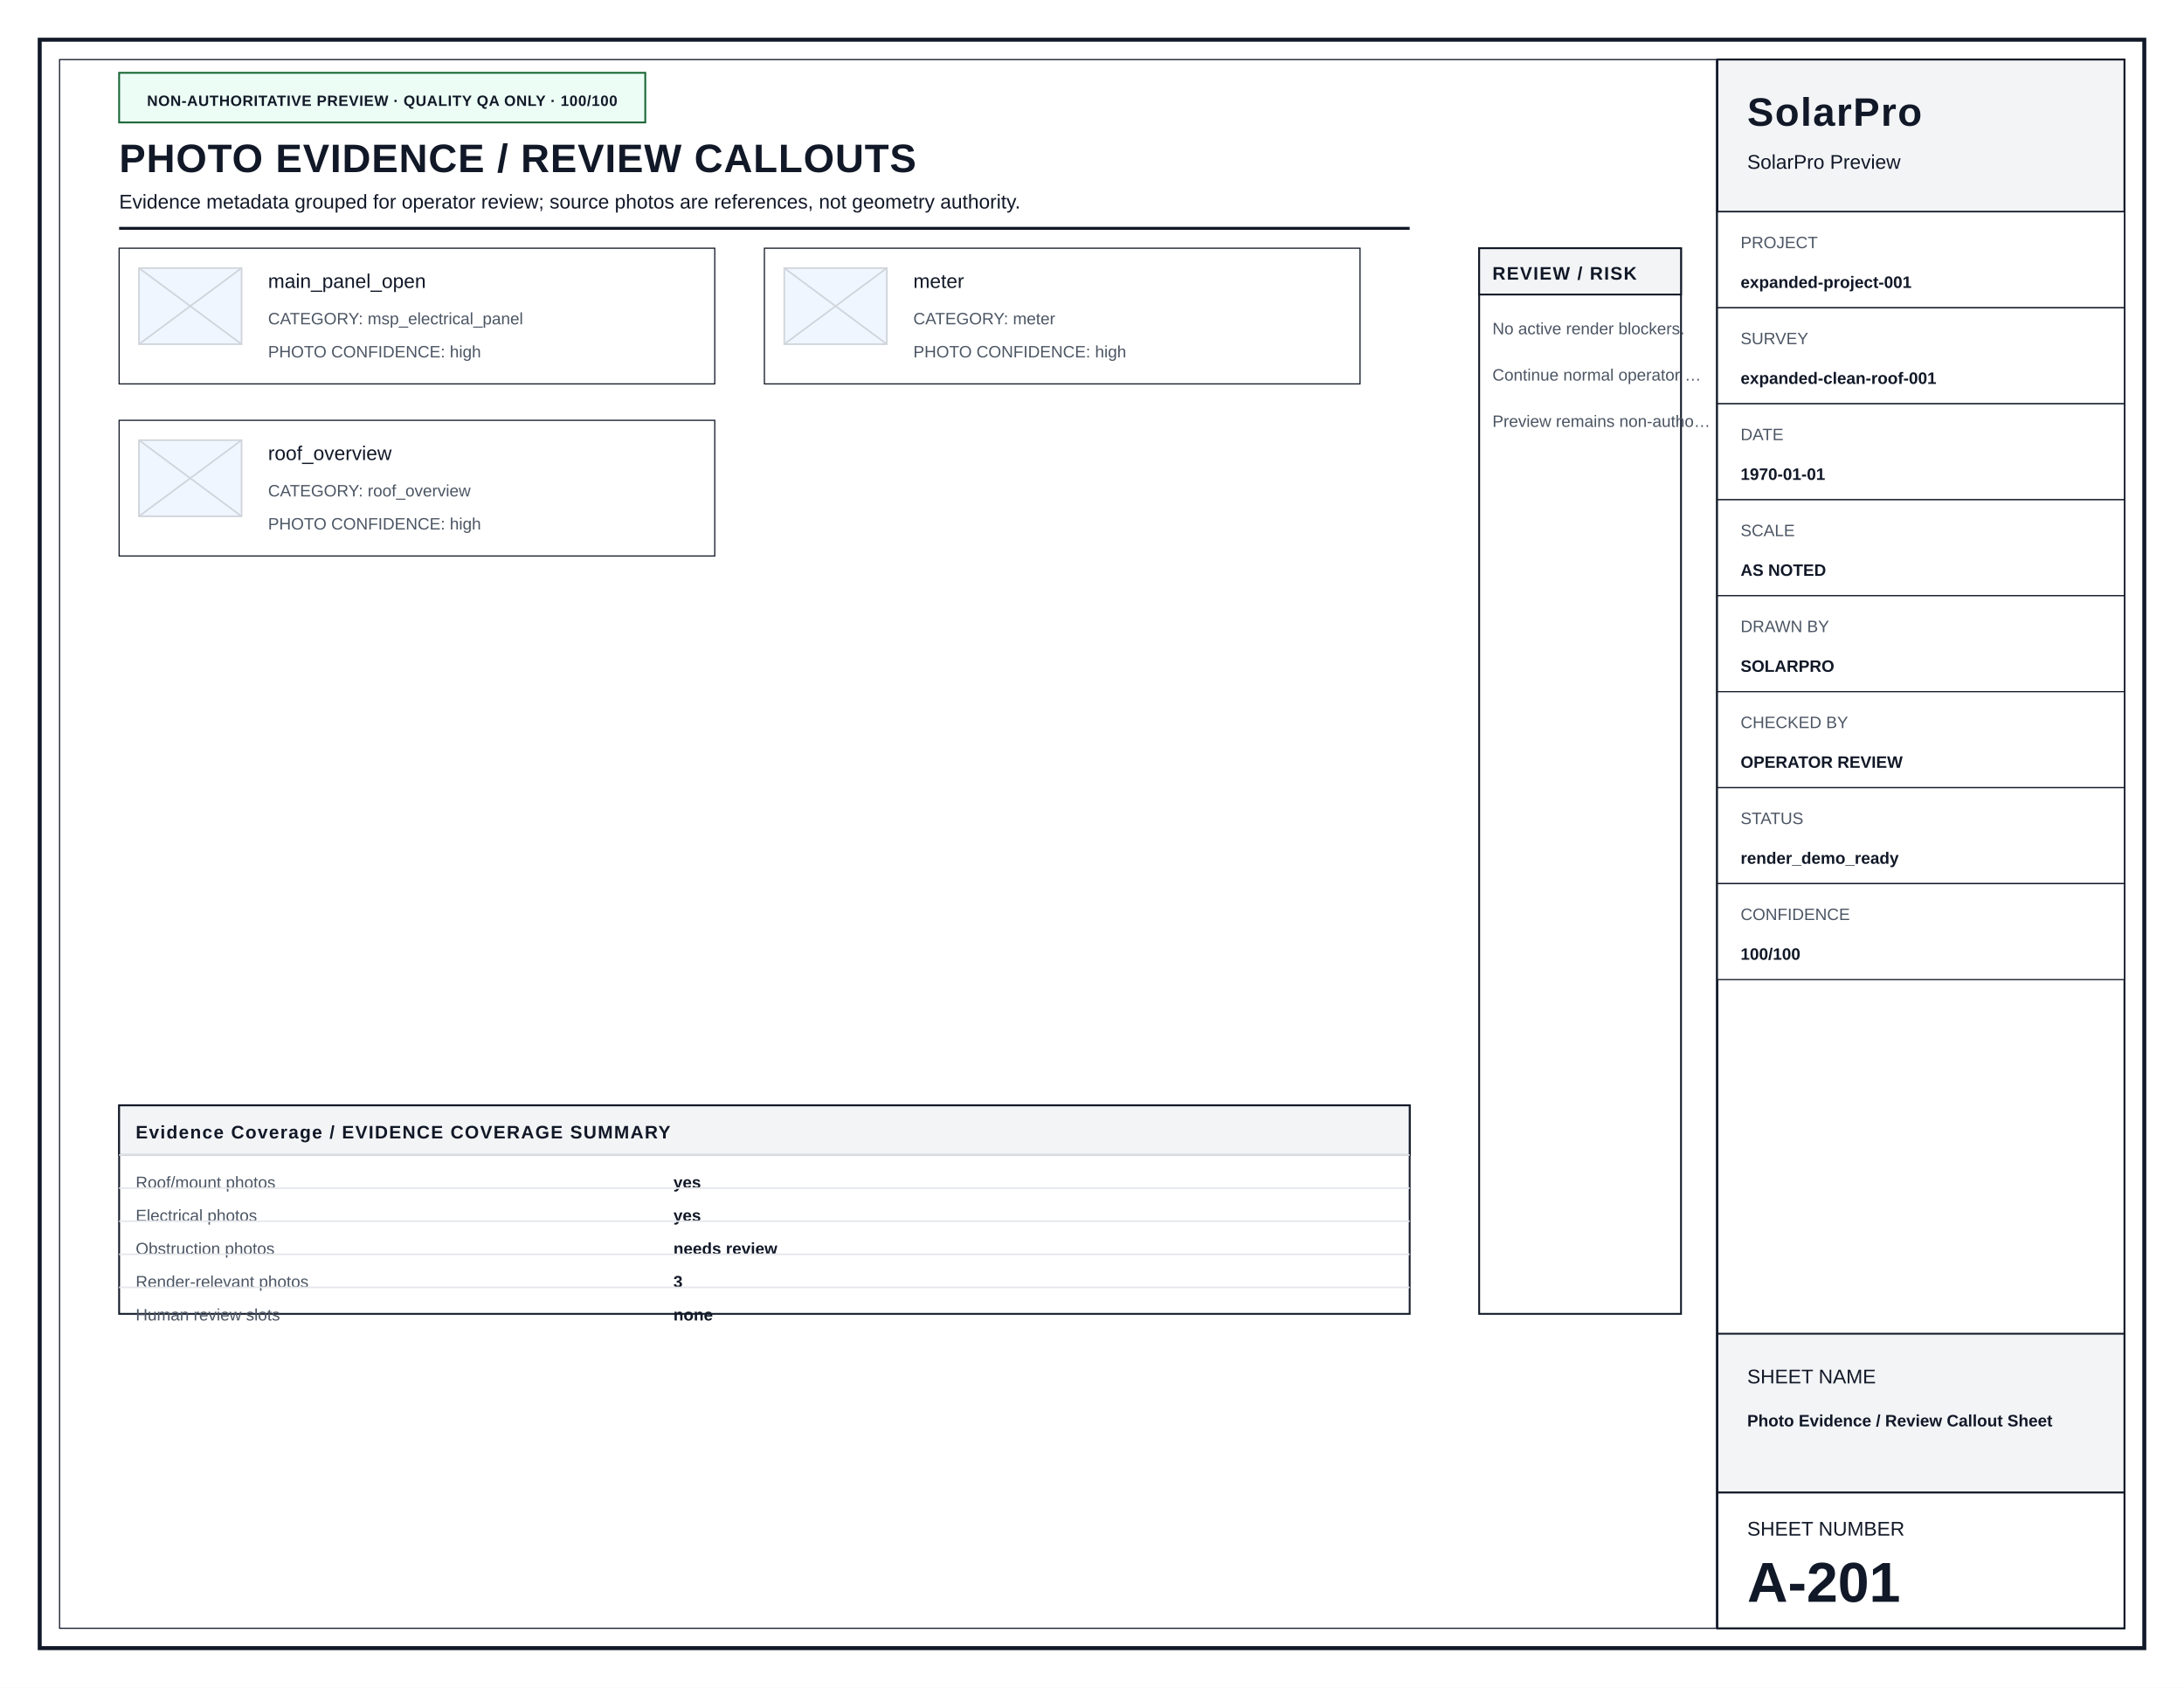
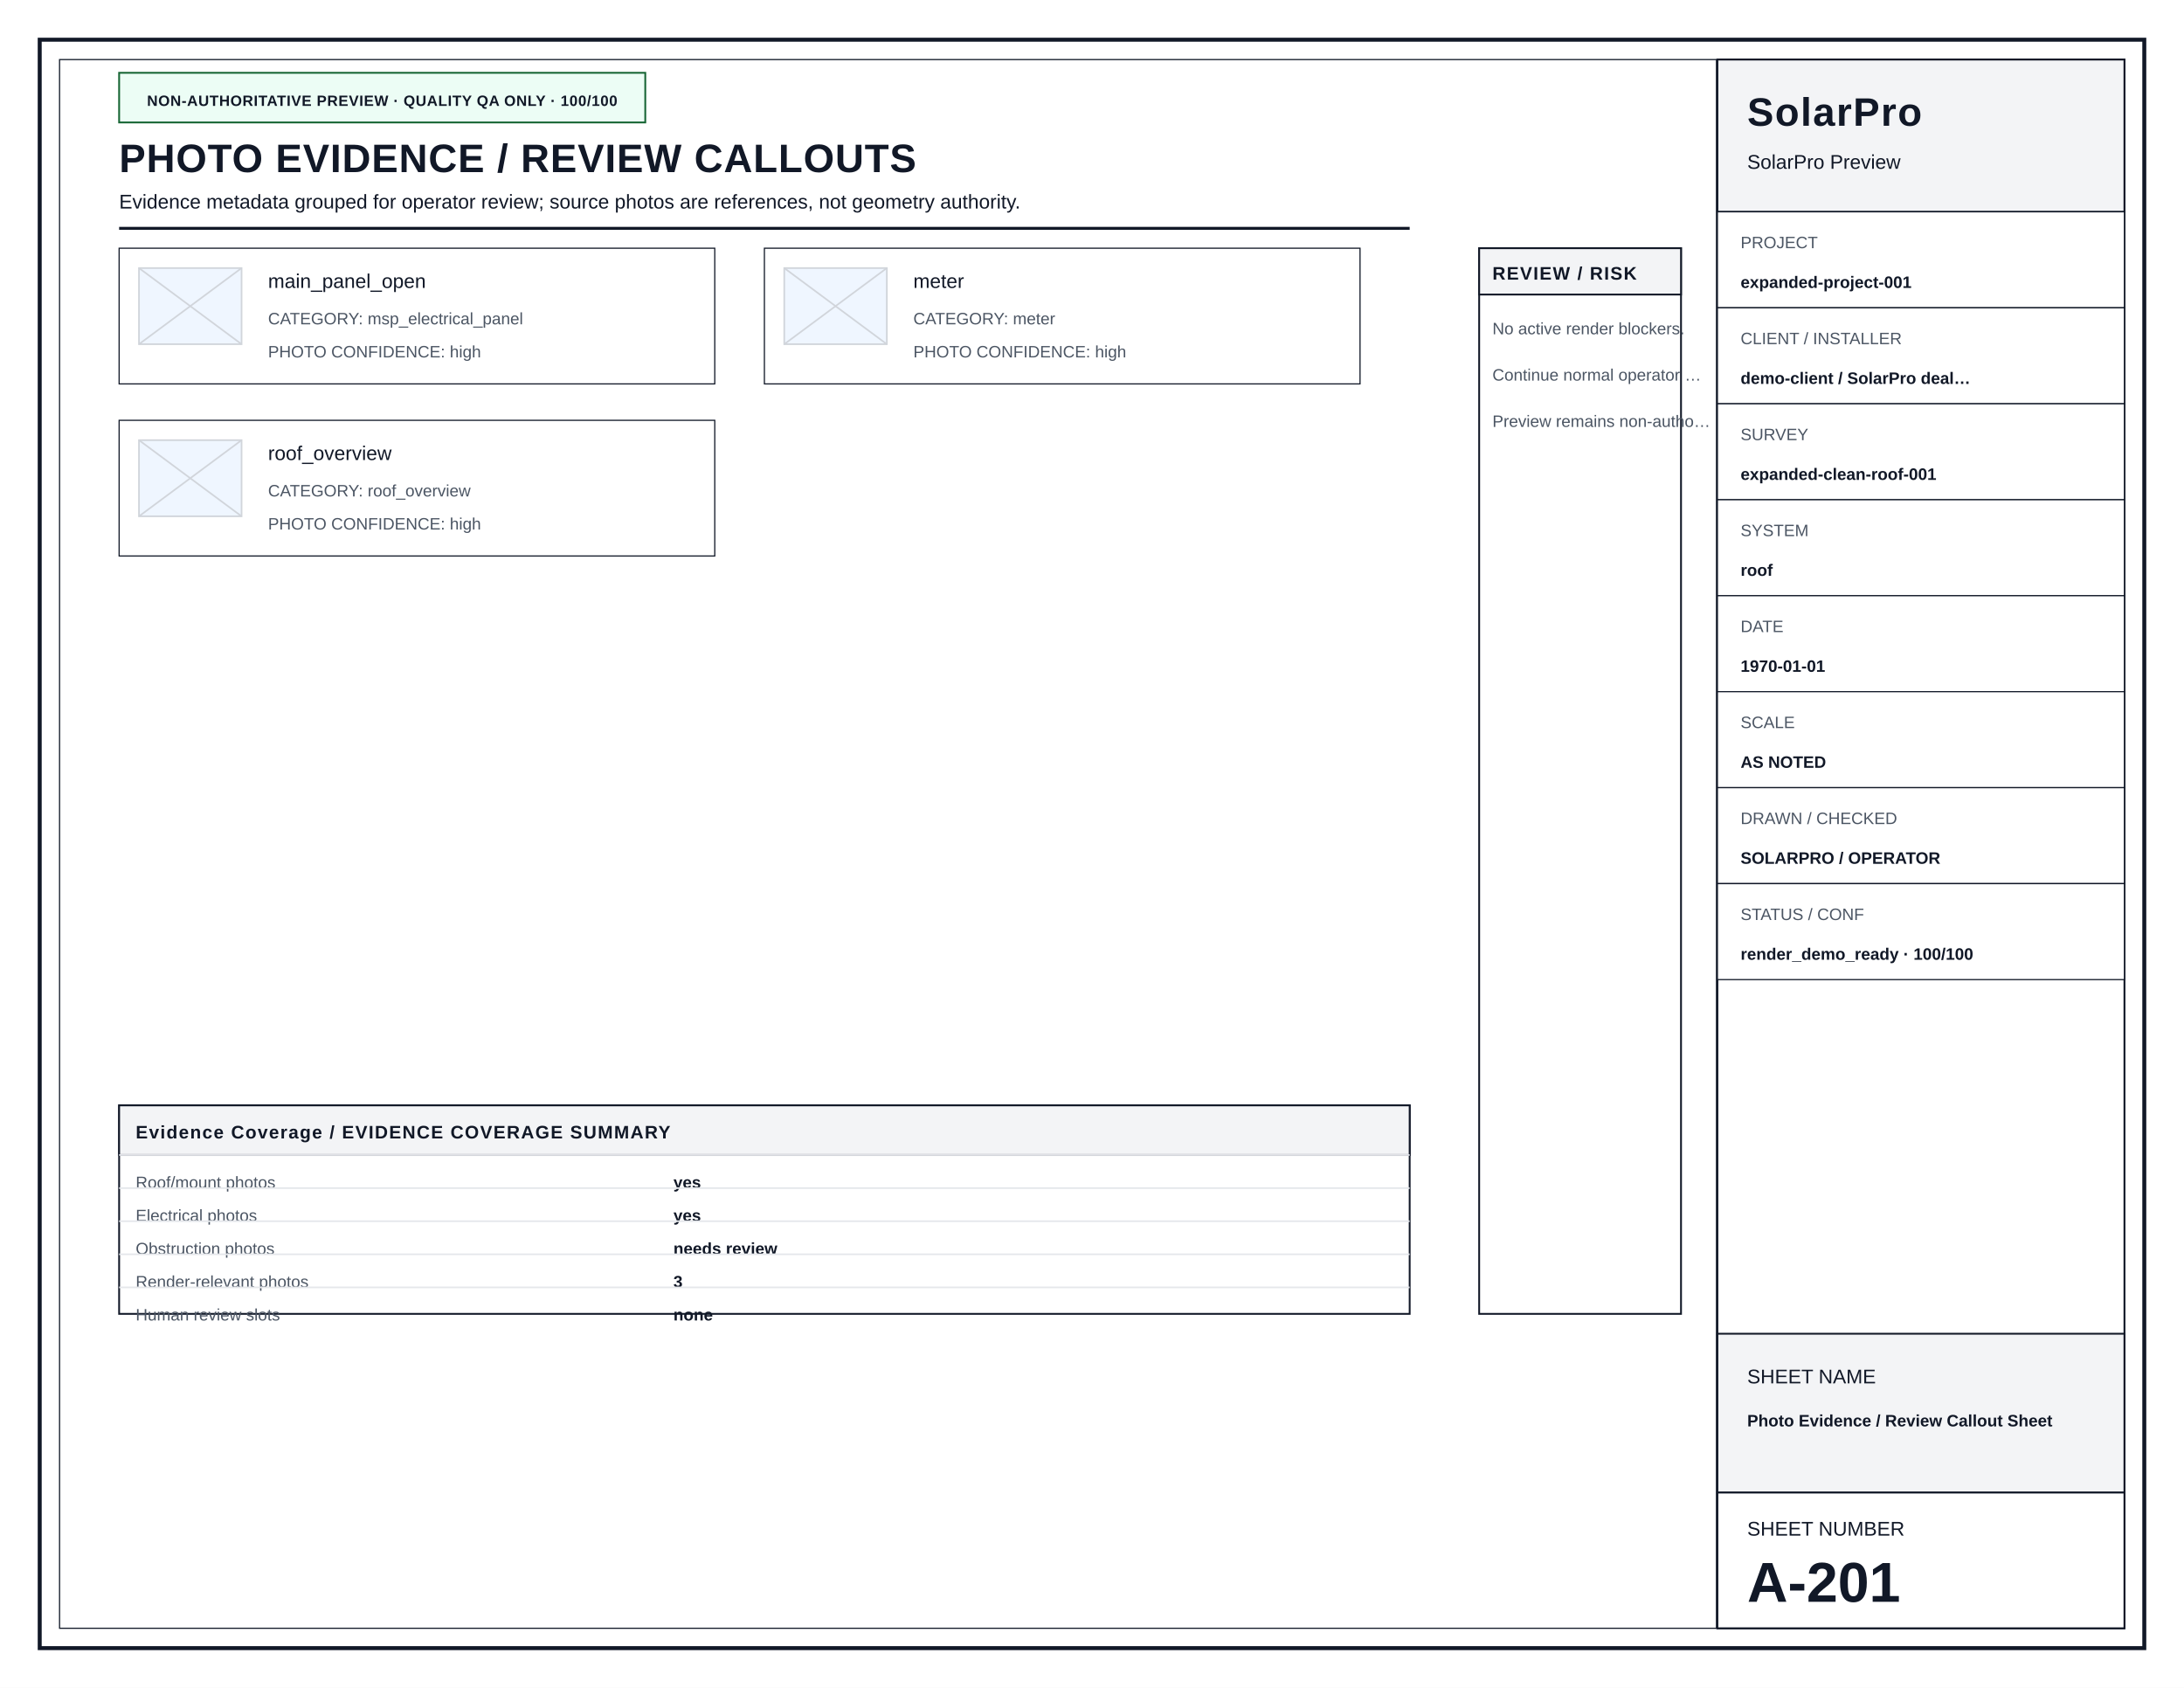
<svg xmlns="http://www.w3.org/2000/svg" width="1320" height="1020" viewBox="0 0 1320 1020" role="img">
  <defs>
    <style>.title{font:800 24px Arial,sans-serif;letter-spacing:.8px;fill:#111827}.drawingTitle{font:800 24px Arial,sans-serif;letter-spacing:.5px;fill:#111827}.sheetno{font:900 34px Arial,sans-serif;fill:#111827}.metric{font:800 24px Arial,sans-serif;fill:#111827}.panelTitle{font:800 14px Arial,sans-serif;letter-spacing:.4px;fill:#111827}.tableHead{font:800 11px Arial,sans-serif;letter-spacing:.7px;fill:#111827}.label{font:800 14px Arial,sans-serif;fill:#111827}.small{font:12px Arial,sans-serif;fill:#111827}.tiny{font:10px Arial,sans-serif;fill:#4b5563}.tinyStrong{font:700 10px Arial,sans-serif;fill:#111827}.callout{font:700 10.5px Arial,sans-serif;letter-spacing:.3px;fill:#111827}.badge{font:700 12px Arial,sans-serif;fill:#111827}.stamp{font:800 9px Arial,sans-serif;letter-spacing:.3px;fill:#111827}</style>
  </defs>
  <rect width="100%" height="100%" fill="#ffffff" />
  <g>
    <rect x="24" y="24" width="1272" height="972" fill="none" stroke="#111827" stroke-width="2.4" />
    <rect x="36" y="36" width="1248" height="948" fill="none" stroke="#111827" stroke-width="0.7" />
    <line x1="1038" y1="36" x2="1038" y2="984" stroke="#111827" stroke-width="1.8" />
  </g>
  <text x="72" y="104" class="drawingTitle">PHOTO EVIDENCE / REVIEW CALLOUTS</text>
  <text x="72" y="126" class="small">Evidence metadata grouped for operator review; source photos are references, not geometry authority.</text>
  <line x1="72" y1="138" x2="852" y2="138" stroke="#111827" stroke-width="1.8" />
  <g>
    <rect x="72" y="150" width="360" height="82" fill="#fff" stroke="#111827" stroke-width="0.7" />
    <rect x="84" y="162" width="62" height="46" fill="#eff6ff" stroke="#d1d5db" />
    <line x1="84" y1="162" x2="146" y2="208" stroke="#d1d5db" />
    <line x1="146" y1="162" x2="84" y2="208" stroke="#d1d5db" />
    <text x="162" y="174" class="small">main_panel_open</text>
    <text x="162" y="196" class="tiny">CATEGORY: msp_electrical_panel</text>
    <text x="162" y="216" class="tiny">PHOTO CONFIDENCE: high</text>
  </g>
  <g>
    <rect x="462" y="150" width="360" height="82" fill="#fff" stroke="#111827" stroke-width="0.7" />
    <rect x="474" y="162" width="62" height="46" fill="#eff6ff" stroke="#d1d5db" />
    <line x1="474" y1="162" x2="536" y2="208" stroke="#d1d5db" />
    <line x1="536" y1="162" x2="474" y2="208" stroke="#d1d5db" />
    <text x="552" y="174" class="small">meter</text>
    <text x="552" y="196" class="tiny">CATEGORY: meter</text>
    <text x="552" y="216" class="tiny">PHOTO CONFIDENCE: high</text>
  </g>
  <g>
    <rect x="72" y="254" width="360" height="82" fill="#fff" stroke="#111827" stroke-width="0.7" />
    <rect x="84" y="266" width="62" height="46" fill="#eff6ff" stroke="#d1d5db" />
    <line x1="84" y1="266" x2="146" y2="312" stroke="#d1d5db" />
    <line x1="146" y1="266" x2="84" y2="312" stroke="#d1d5db" />
    <text x="162" y="278" class="small">roof_overview</text>
    <text x="162" y="300" class="tiny">CATEGORY: roof_overview</text>
    <text x="162" y="320" class="tiny">PHOTO CONFIDENCE: high</text>
  </g>
  <g>
    <rect x="72" y="668" width="780" height="126" fill="#fff" stroke="#111827" stroke-width="1.1" />
    <rect x="72" y="668" width="780" height="30" fill="#f3f4f6" stroke="#111827" stroke-width="1.1" />
    <text x="82" y="688" class="tableHead">Evidence Coverage / EVIDENCE COVERAGE SUMMARY</text>
    <line x1="72" y1="698" x2="852" y2="698" stroke="#e5e7eb" />
    <text x="82" y="718" class="tiny">Roof/mount photos</text>
    <text x="407" y="718" class="tinyStrong">yes</text>
    <line x1="72" y1="718" x2="852" y2="718" stroke="#e5e7eb" />
    <text x="82" y="738" class="tiny">Electrical photos</text>
    <text x="407" y="738" class="tinyStrong">yes</text>
    <line x1="72" y1="738" x2="852" y2="738" stroke="#e5e7eb" />
    <text x="82" y="758" class="tiny">Obstruction photos</text>
    <text x="407" y="758" class="tinyStrong">needs review</text>
    <line x1="72" y1="758" x2="852" y2="758" stroke="#e5e7eb" />
    <text x="82" y="778" class="tiny">Render-relevant photos</text>
    <text x="407" y="778" class="tinyStrong">3</text>
    <line x1="72" y1="778" x2="852" y2="778" stroke="#e5e7eb" />
    <text x="82" y="798" class="tiny">Human review slots</text>
    <text x="407" y="798" class="tinyStrong">none</text>
  </g>
  <g>
    <rect x="894" y="150" width="122" height="644" fill="#fff" stroke="#111827" stroke-width="1.1" />
    <rect x="894" y="150" width="122" height="28" fill="#f3f4f6" stroke="#111827" stroke-width="1.1" />
    <text x="902" y="169" class="tableHead">REVIEW / RISK</text>
    <text x="902" y="202" class="tiny">No active render blockers.</text>
    <text x="902" y="230" class="tiny">Continue normal operator …</text>
    <text x="902" y="258" class="tiny">Preview remains non-autho…</text>
  </g>
  <g>
    <rect x="1038" y="36" width="246" height="948" fill="#fff" stroke="#111827" stroke-width="1.1" />
    <rect x="1038" y="36" width="246" height="92" fill="#f3f4f6" stroke="#111827" stroke-width="1.1" />
    <text x="1056" y="76" class="title">SolarPro</text>
    <text x="1056" y="102" class="small">SolarPro Preview</text>
    <rect x="1038" y="128" width="246" height="58" fill="#fff" stroke="#111827" stroke-width="0.7" />
    <text x="1052" y="150" class="tiny">PROJECT</text>
    <text x="1052" y="174" class="tinyStrong">expanded-project-001</text>
    <rect x="1038" y="186" width="246" height="58" fill="#fff" stroke="#111827" stroke-width="0.7" />
-     <text x="1052" y="208" class="tiny">SURVEY</text>
-     <text x="1052" y="232" class="tinyStrong">expanded-clean-roof-001</text>
+     <text x="1052" y="208" class="tiny">CLIENT / INSTALLER</text>
+     <text x="1052" y="232" class="tinyStrong">demo-client / SolarPro deal…</text>
    <rect x="1038" y="244" width="246" height="58" fill="#fff" stroke="#111827" stroke-width="0.7" />
-     <text x="1052" y="266" class="tiny">DATE</text>
-     <text x="1052" y="290" class="tinyStrong">1970-01-01</text>
+     <text x="1052" y="266" class="tiny">SURVEY</text>
+     <text x="1052" y="290" class="tinyStrong">expanded-clean-roof-001</text>
    <rect x="1038" y="302" width="246" height="58" fill="#fff" stroke="#111827" stroke-width="0.7" />
-     <text x="1052" y="324" class="tiny">SCALE</text>
-     <text x="1052" y="348" class="tinyStrong">AS NOTED</text>
+     <text x="1052" y="324" class="tiny">SYSTEM</text>
+     <text x="1052" y="348" class="tinyStrong">roof</text>
    <rect x="1038" y="360" width="246" height="58" fill="#fff" stroke="#111827" stroke-width="0.7" />
-     <text x="1052" y="382" class="tiny">DRAWN BY</text>
-     <text x="1052" y="406" class="tinyStrong">SOLARPRO</text>
+     <text x="1052" y="382" class="tiny">DATE</text>
+     <text x="1052" y="406" class="tinyStrong">1970-01-01</text>
    <rect x="1038" y="418" width="246" height="58" fill="#fff" stroke="#111827" stroke-width="0.7" />
-     <text x="1052" y="440" class="tiny">CHECKED BY</text>
-     <text x="1052" y="464" class="tinyStrong">OPERATOR REVIEW</text>
+     <text x="1052" y="440" class="tiny">SCALE</text>
+     <text x="1052" y="464" class="tinyStrong">AS NOTED</text>
    <rect x="1038" y="476" width="246" height="58" fill="#fff" stroke="#111827" stroke-width="0.7" />
-     <text x="1052" y="498" class="tiny">STATUS</text>
-     <text x="1052" y="522" class="tinyStrong">render_demo_ready</text>
+     <text x="1052" y="498" class="tiny">DRAWN / CHECKED</text>
+     <text x="1052" y="522" class="tinyStrong">SOLARPRO / OPERATOR</text>
    <rect x="1038" y="534" width="246" height="58" fill="#fff" stroke="#111827" stroke-width="0.7" />
-     <text x="1052" y="556" class="tiny">CONFIDENCE</text>
-     <text x="1052" y="580" class="tinyStrong">100/100</text>
+     <text x="1052" y="556" class="tiny">STATUS / CONF</text>
+     <text x="1052" y="580" class="tinyStrong">render_demo_ready · 100/100</text>
    <rect x="1038" y="806" width="246" height="96" fill="#f3f4f6" stroke="#111827" stroke-width="1.1" />
    <text x="1056" y="836" class="small">SHEET NAME</text>
    <text x="1056" y="862" class="tinyStrong">Photo Evidence / Review Callout Sheet</text>
    <rect x="1038" y="902" width="246" height="82" fill="#fff" stroke="#111827" stroke-width="1.1" />
    <text x="1056" y="928" class="small">SHEET NUMBER</text>
    <text x="1056" y="968" class="sheetno">A-201</text>
  </g>
  <g>
    <rect x="72" y="44" width="318" height="30" fill="#ecfdf5" stroke="#166534" stroke-width="1.1" />
    <text x="231" y="64" text-anchor="middle" class="stamp">NON-AUTHORITATIVE PREVIEW · QUALITY QA ONLY · 100/100</text>
  </g>
</svg>
